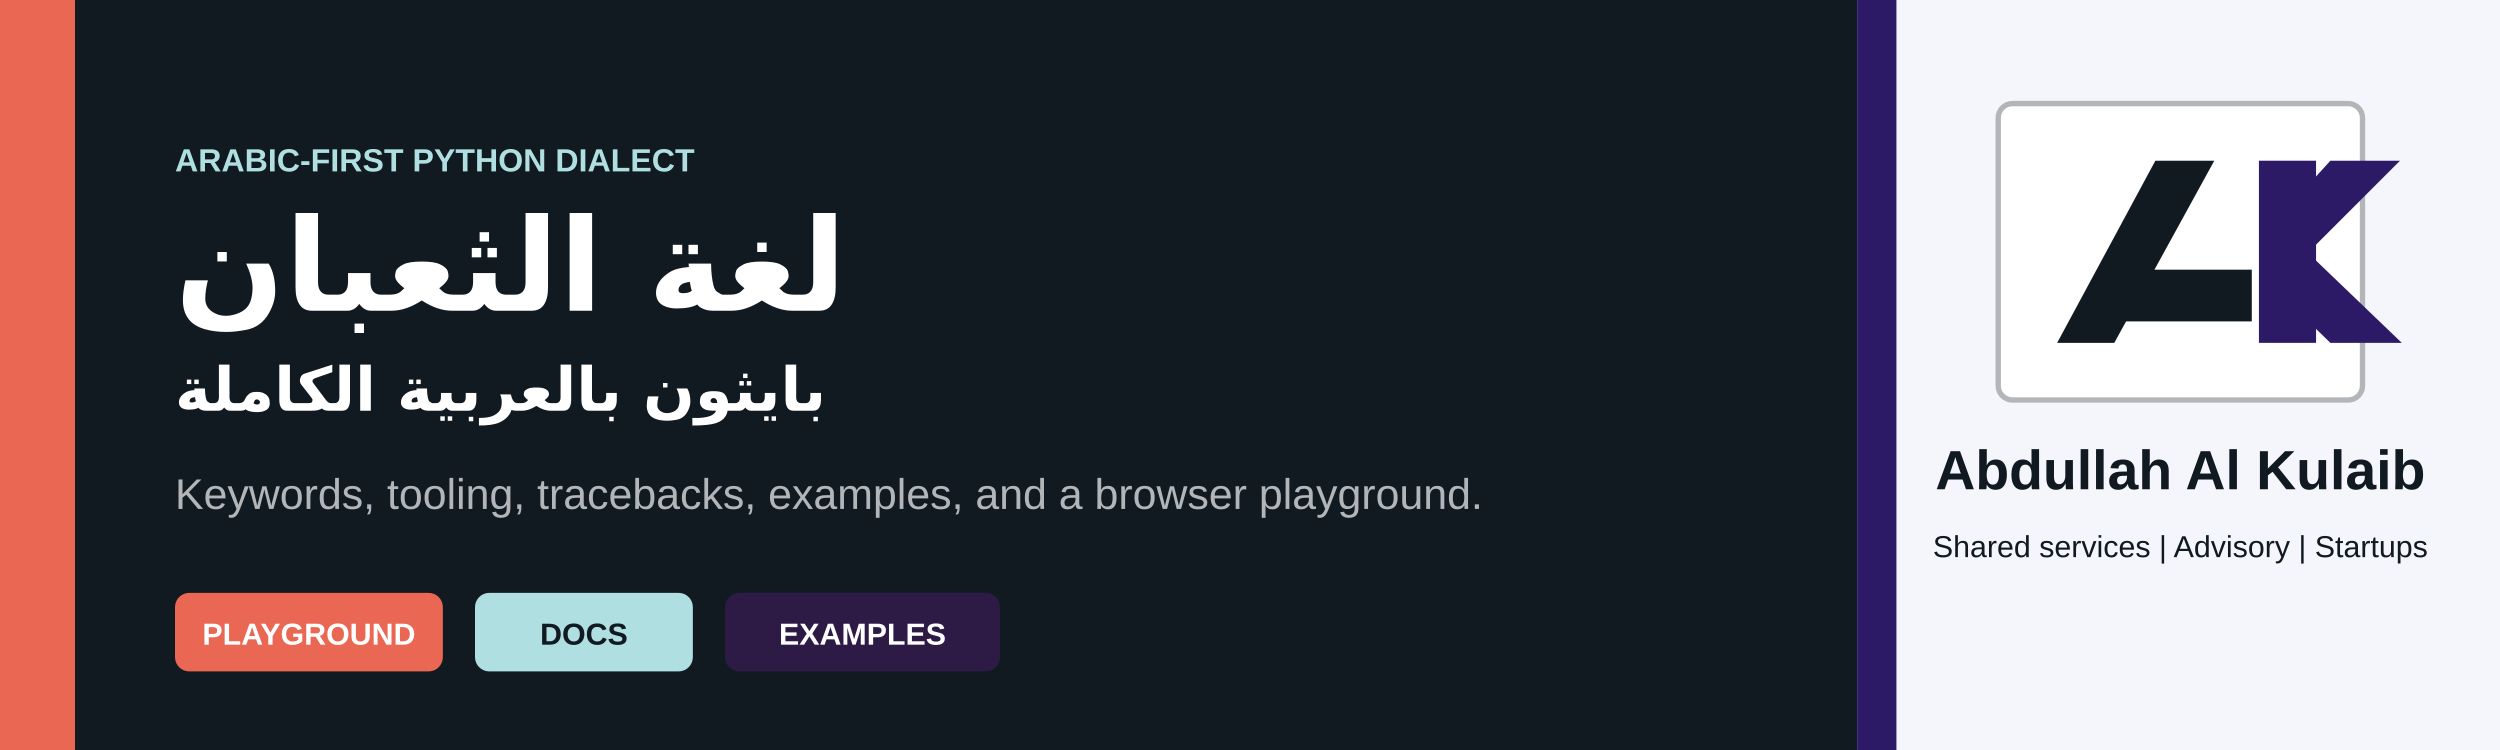
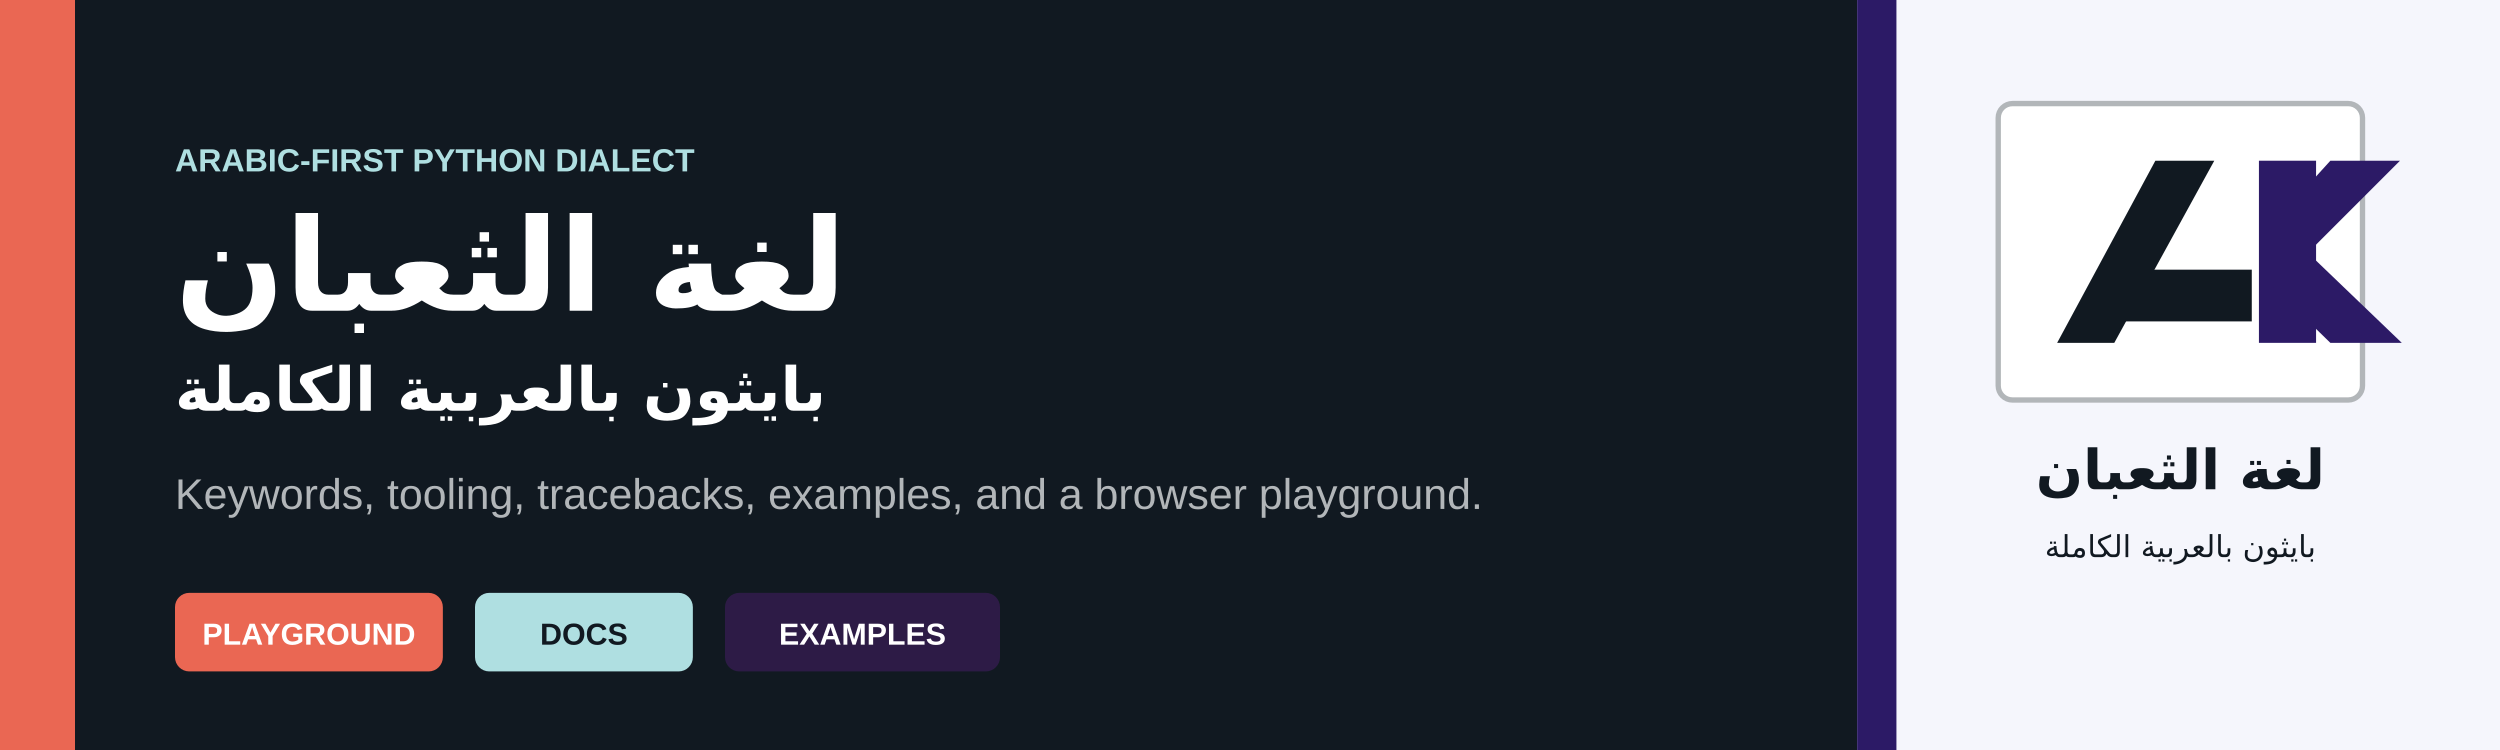
<svg xmlns="http://www.w3.org/2000/svg" width="1400" height="420" viewBox="0 0 1400 420" role="img" aria-labelledby="title desc">
  <rect width="1400" height="420" fill="#111921" />
  <rect x="0" y="0" width="42" height="420" fill="#ea6753" />
  <rect x="1040" y="0" width="360" height="420" fill="#f5f6fc" />
  <rect x="1040" y="0" width="22" height="420" fill="#2c1a66" />
  <g transform="translate(1119 58)">
    <rect width="204" height="166" rx="8" fill="#FFFFFF" stroke="#b2b6b9" stroke-width="3" />
    <path fill="#111921" d="M33 134 88 32h33L65 134z" />
    <path fill="#111921" d="M66 93h76v29H55z" />
    <path fill="#2c1a66" d="M146 32h32v102h-32z" />
    <path fill="#2c1a66" d="M177 80 225 32h-39l-40 44z" />
    <path fill="#2c1a66" d="M177 87 226 134h-40l-40-39z" />
  </g>
-   <text x="1221" y="274" fill="#111921" text-anchor="middle" font-family="Montserrat, Arial, sans-serif" font-size="31" font-weight="700">Abdullah Al Kulaib</text>
-   <text x="1221" y="312" fill="#111921" text-anchor="middle" font-family="Montserrat, Arial, sans-serif" font-size="17" font-weight="400">Shared services | Advisory | Startups</text>
+   <text x="1221" y="274" fill="#111921" text-anchor="middle" font-family="Montserrat, Arial, sans-serif" font-size="31" font-weight="700">لغة الثعبان</text>
+   <text x="1221" y="312" fill="#111921" text-anchor="middle" font-family="Montserrat, Arial, sans-serif" font-size="17" font-weight="400">بايثون بالعربية الكاملة</text>
  <text x="98" y="96" fill="#afdfe1" font-family="Montserrat, Arial, sans-serif" font-size="18" font-weight="700">ARABIC-FIRST PYTHON DIALECT</text>
  <text x="98" y="174" fill="#FFFFFF" font-family="Montserrat, Arial, sans-serif" font-size="72" font-weight="700">لغة الثعبان</text>
  <text x="98" y="230" fill="#FFFFFF" font-family="Montserrat, Arial, sans-serif" font-size="34" font-weight="700">بايثون بالعربية الكاملة</text>
  <text x="98" y="285" fill="#b2b6b9" font-family="Montserrat, Arial, sans-serif" font-size="24" font-weight="400">Keywords, tooling, tracebacks, examples, and a browser playground.</text>
  <g transform="translate(98 332)">
    <rect width="150" height="44" rx="8" fill="#ea6753" />
    <text x="75" y="29" fill="#FFFFFF" text-anchor="middle" font-family="Montserrat, Arial, sans-serif" font-size="17" font-weight="700">PLAYGROUND</text>
    <rect x="168" width="122" height="44" rx="8" fill="#afdfe1" />
    <text x="229" y="29" fill="#111921" text-anchor="middle" font-family="Montserrat, Arial, sans-serif" font-size="17" font-weight="700">DOCS</text>
    <rect x="308" width="154" height="44" rx="8" fill="#2d1b46" />
    <text x="385" y="29" fill="#FFFFFF" text-anchor="middle" font-family="Montserrat, Arial, sans-serif" font-size="17" font-weight="700">EXAMPLES</text>
  </g>
</svg>
